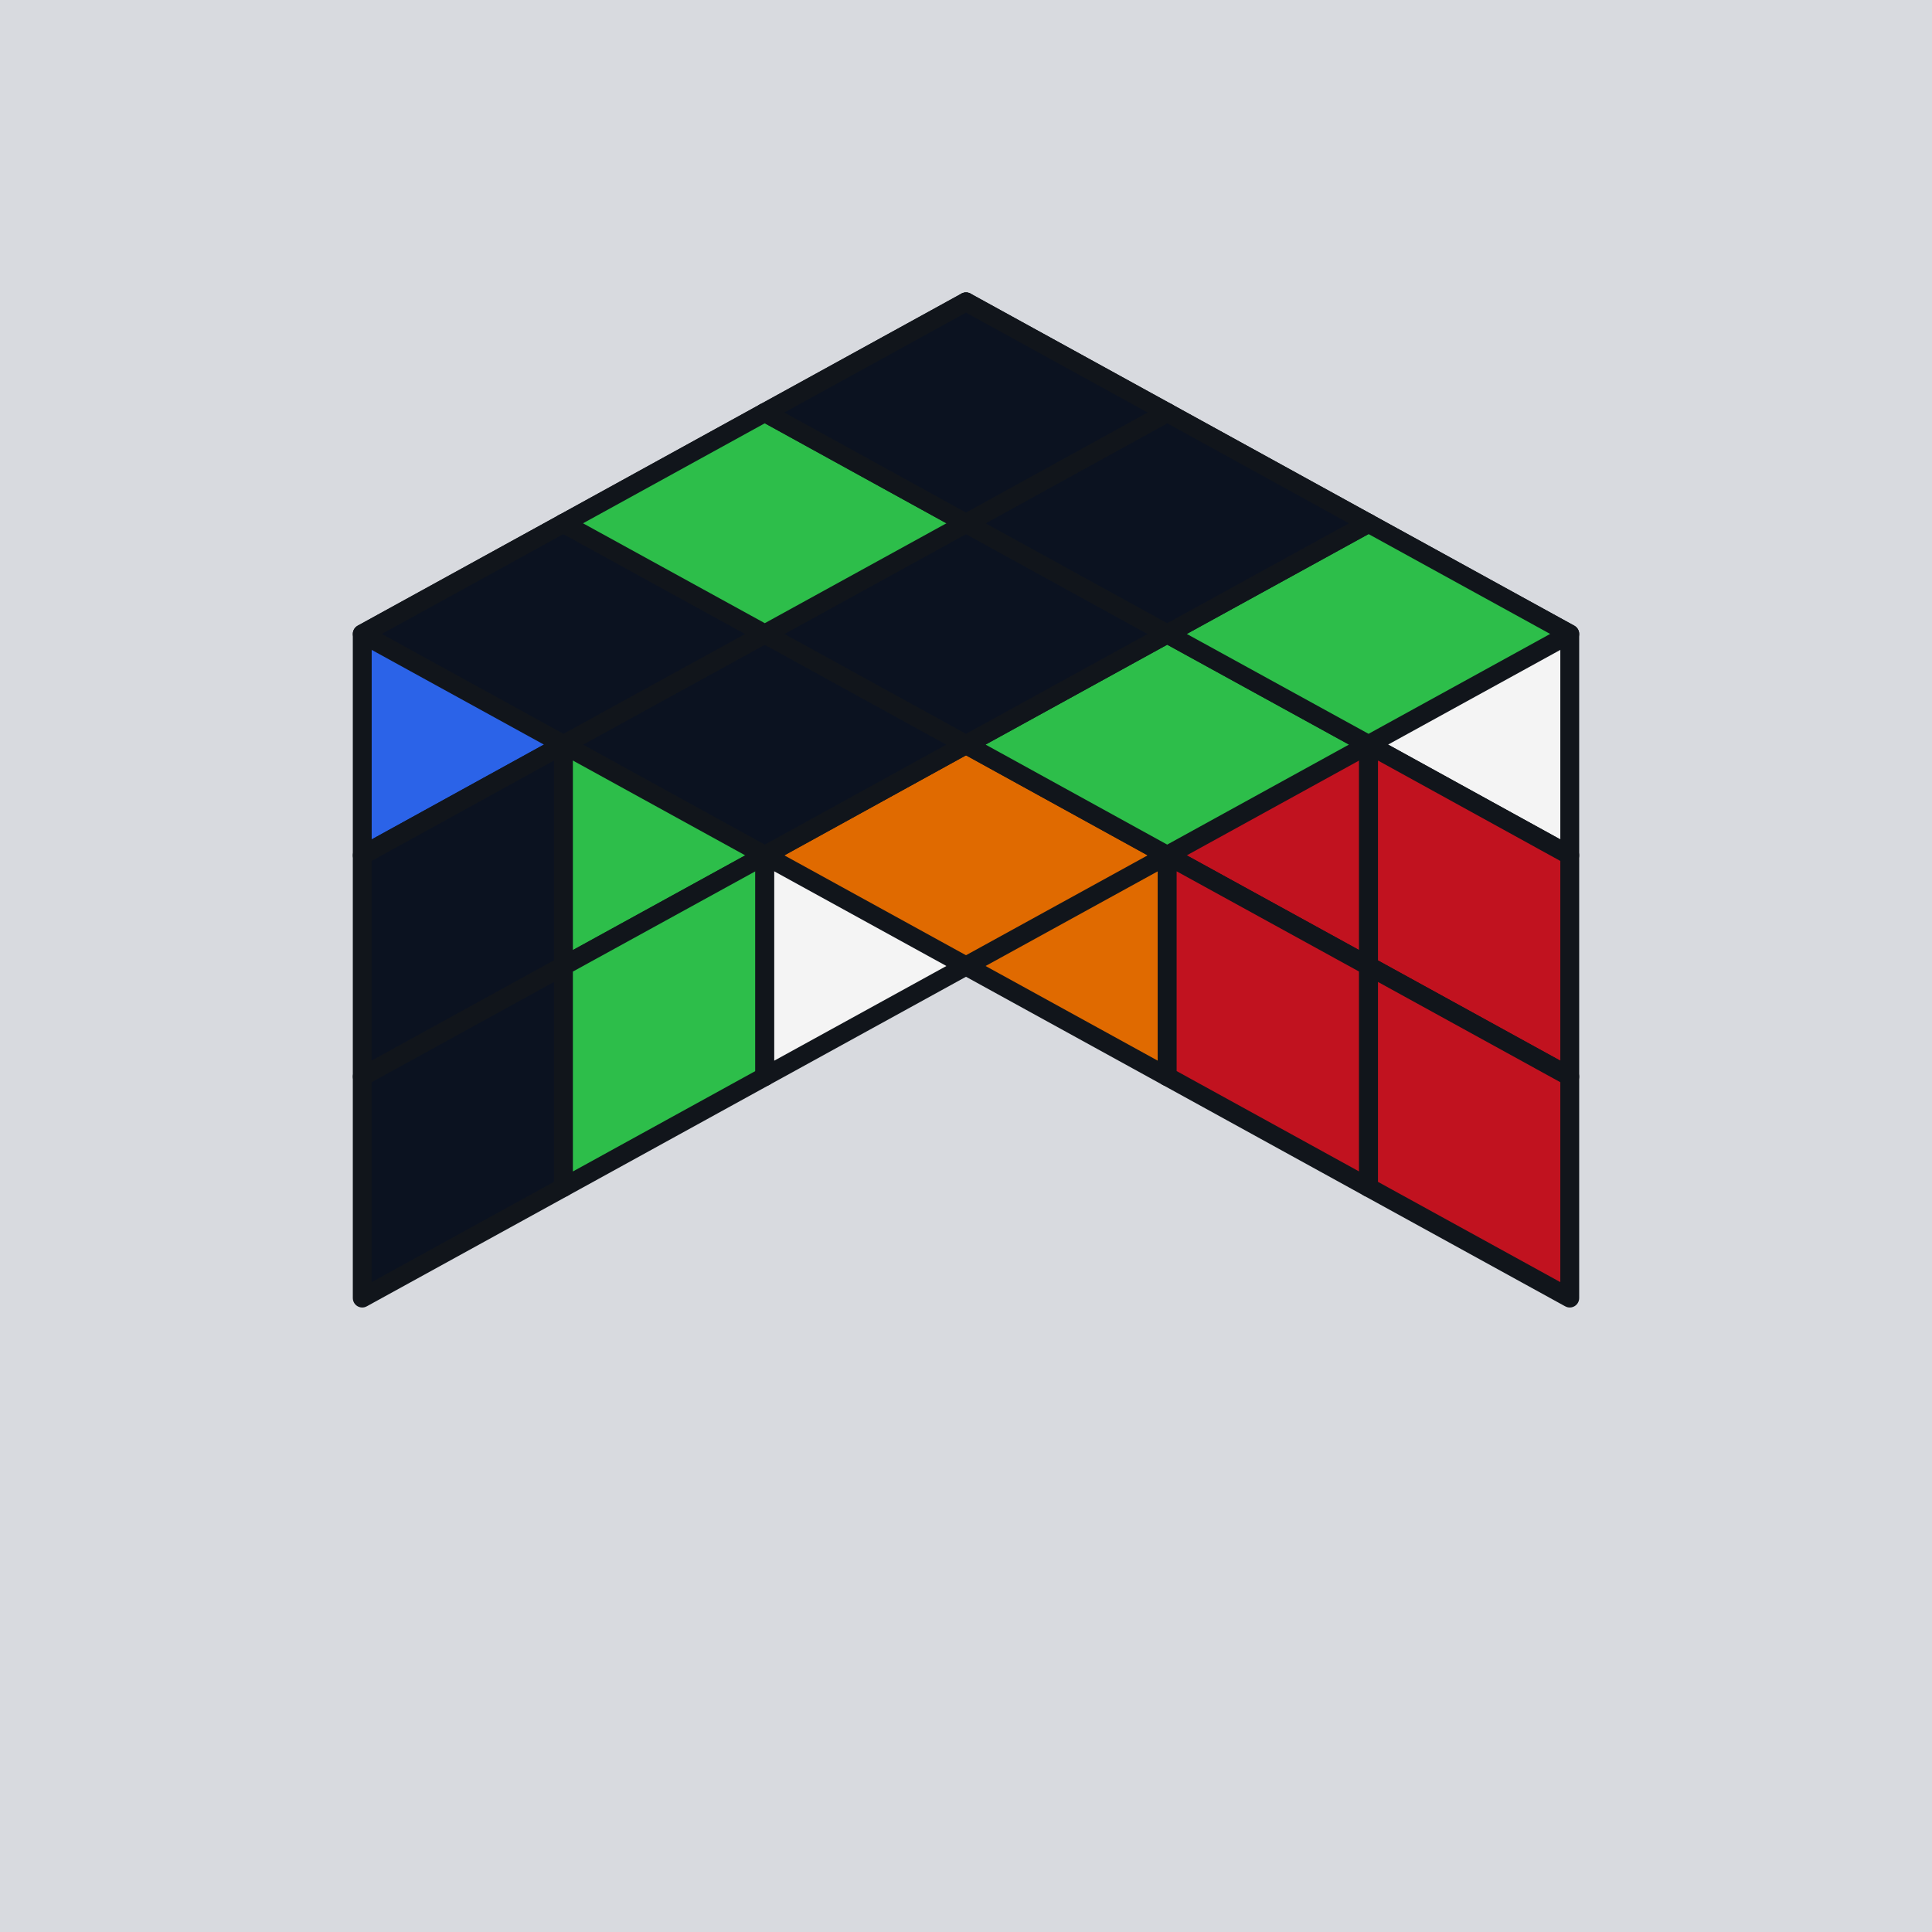
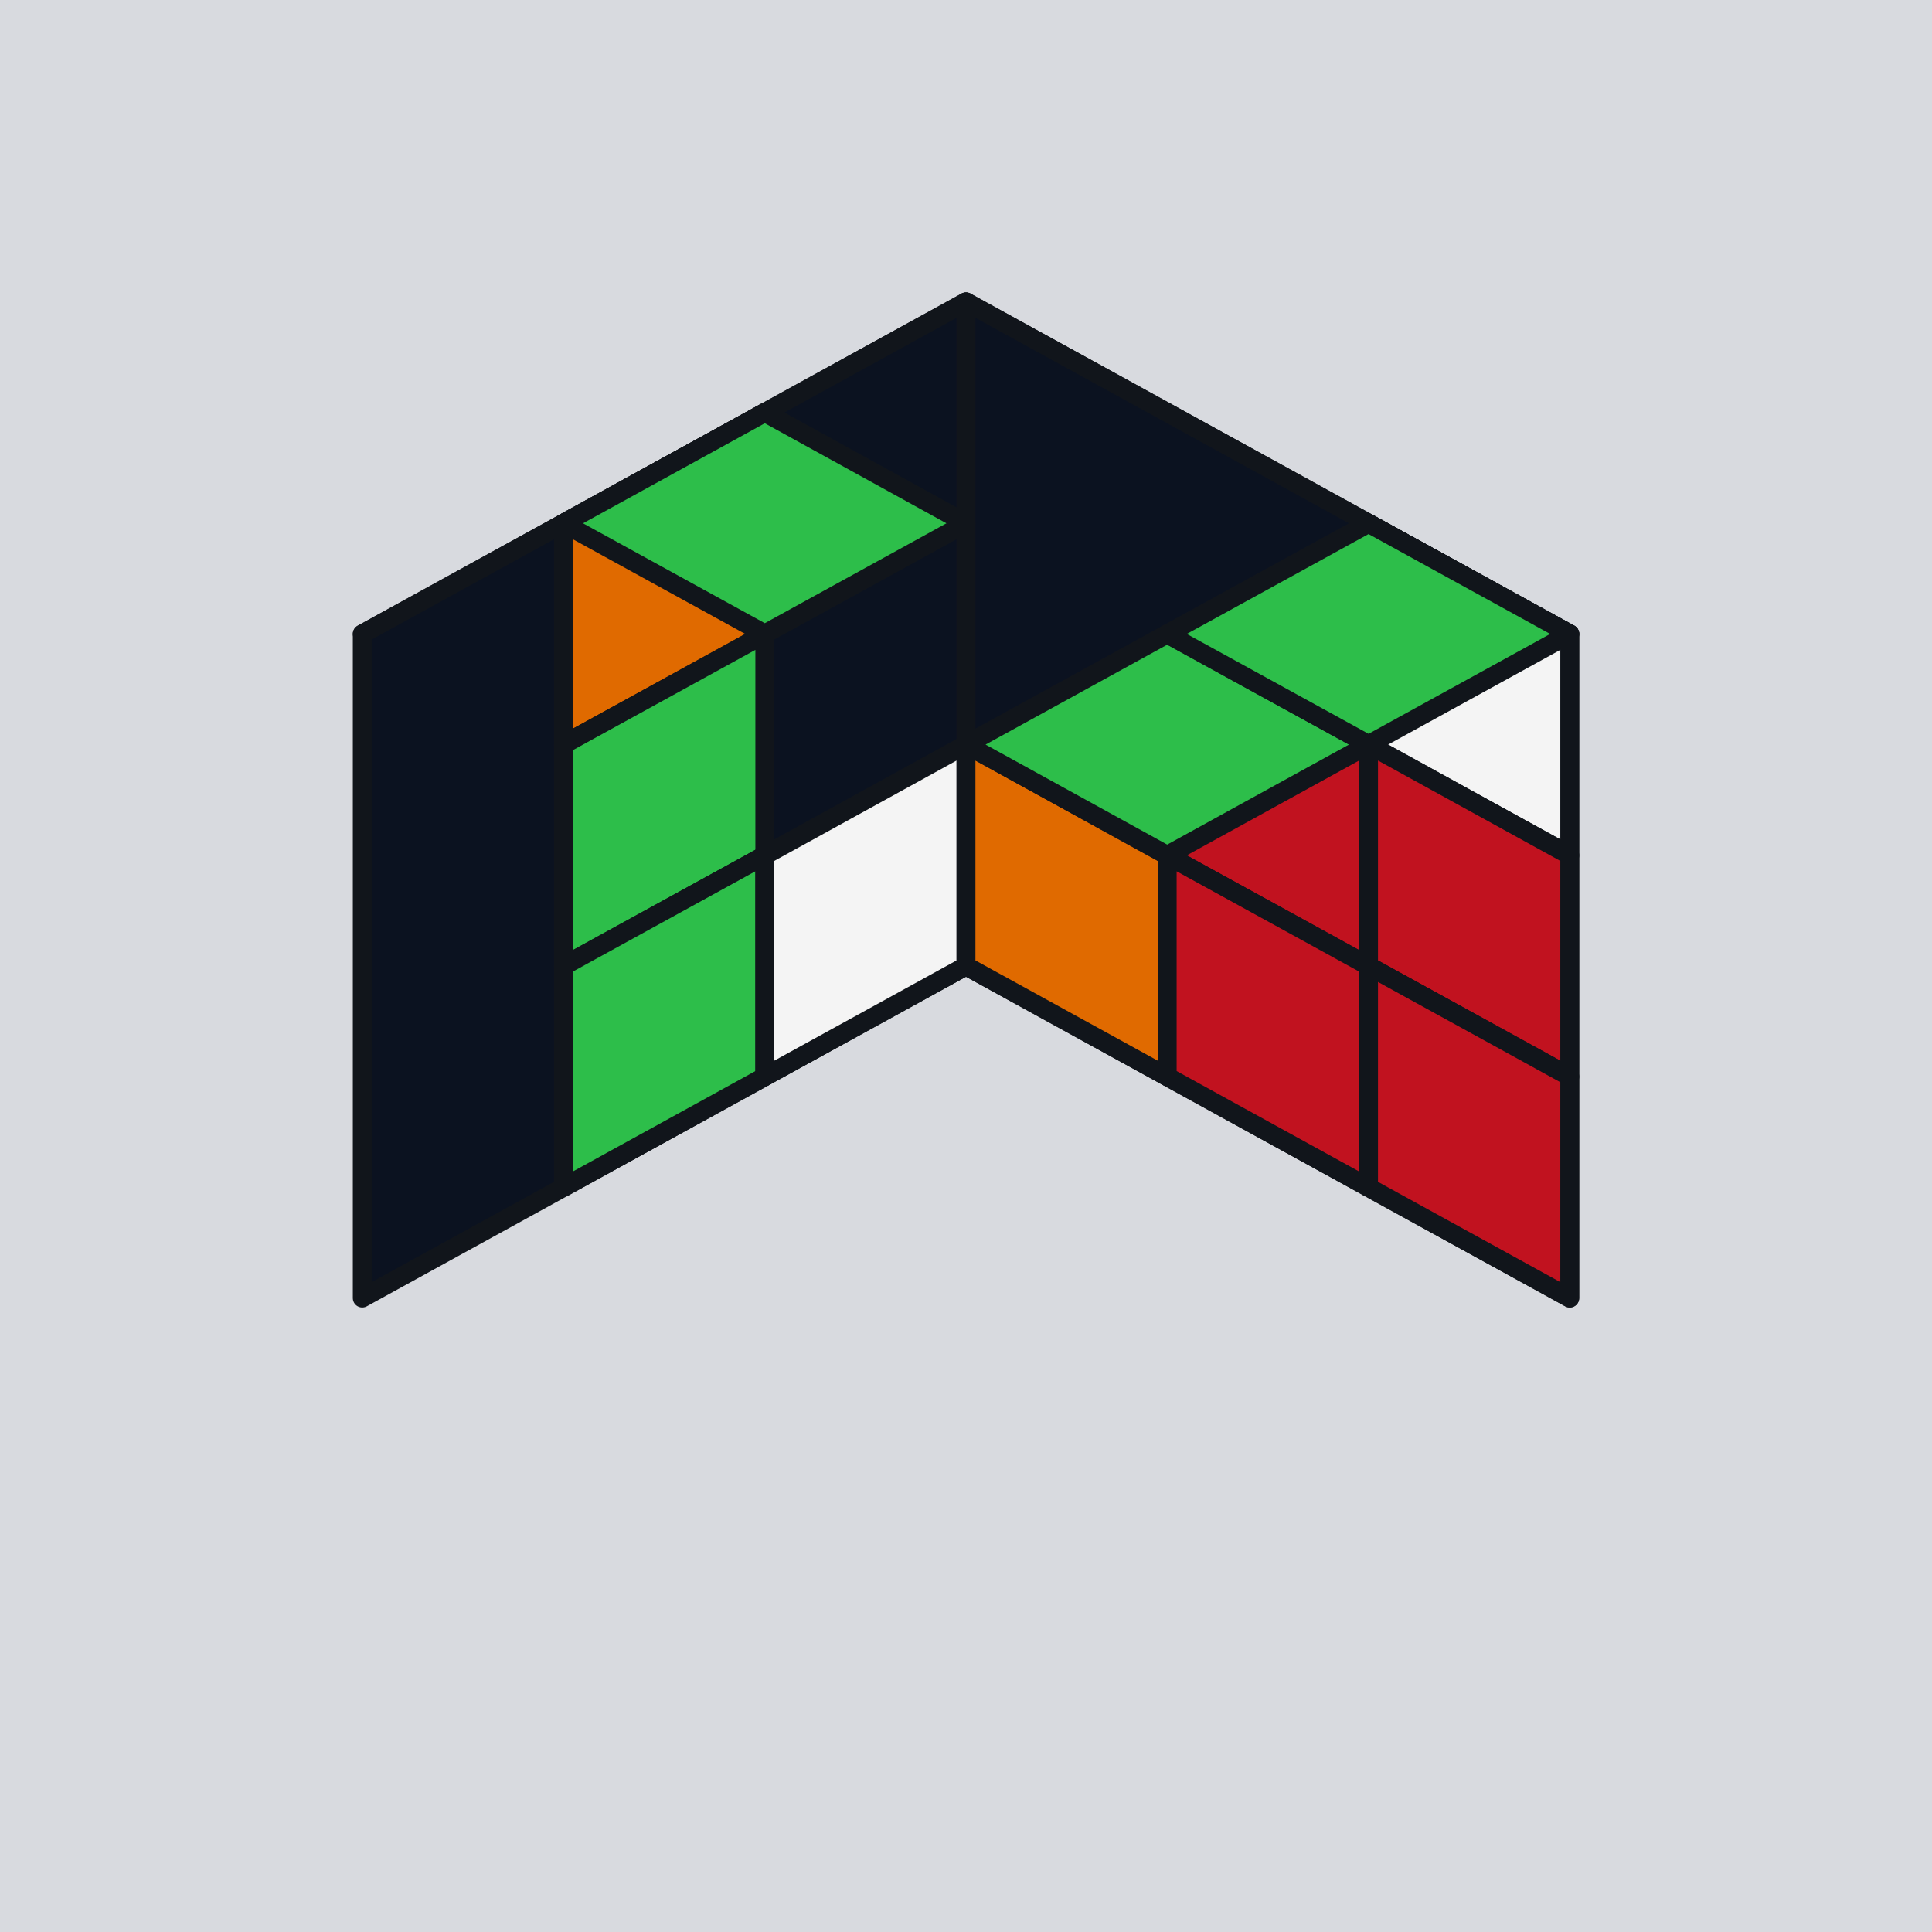
<svg xmlns="http://www.w3.org/2000/svg" viewBox="0 0 128 128">
  <rect x="0" y="0" width="128" height="128" fill="#D8DADF" />
-   <polygon points="24.00,42.00 37.33,34.67 37.33,49.33 24.00,56.67" fill="#2B63E8" stroke="#11151B" stroke-width="1.25" stroke-linejoin="round" />
+   <polygon points="64.00,64.00 104.00,42.00 64.00,20.00 24.00,42.00" fill="#0B1220" stroke="#11151B" stroke-width="1.25" stroke-linejoin="round" />
+   <polygon points="24.00,42.00 64.00,20.00 64.00,64.00 24.00,86.00" fill="#0B1220" stroke="#11151B" stroke-width="1.25" stroke-linejoin="round" />
+   <polygon points="64.00,20.00 104.00,42.00 104.00,86.00 64.00,64.00" fill="#0B1220" stroke="#11151B" stroke-width="1.25" stroke-linejoin="round" />
  <polygon points="37.33,34.67 50.67,27.33 50.67,42.00 37.33,49.33" fill="#E06A00" stroke="#11151B" stroke-width="1.25" stroke-linejoin="round" />
-   <polygon points="50.67,27.33 64.00,20.00 64.00,34.67 50.67,42.00" fill="#2B63E8" stroke="#11151B" stroke-width="1.25" stroke-linejoin="round" />
-   <polygon points="24.00,56.67 37.33,49.33 37.33,64.00 24.00,71.33" fill="#0B1220" stroke="#11151B" stroke-width="1.25" stroke-linejoin="round" />
  <polygon points="37.33,49.33 50.67,42.00 50.67,56.67 37.33,64.00" fill="#2DBE4A" stroke="#11151B" stroke-width="1.25" stroke-linejoin="round" />
-   <polygon points="50.67,42.00 64.00,34.67 64.00,49.33 50.67,56.67" fill="#0B1220" stroke="#11151B" stroke-width="1.25" stroke-linejoin="round" />
-   <polygon points="24.00,71.33 37.33,64.00 37.33,78.67 24.00,86.00" fill="#0B1220" stroke="#11151B" stroke-width="1.25" stroke-linejoin="round" />
  <polygon points="37.33,64.00 50.67,56.67 50.67,71.33 37.33,78.67" fill="#2DBE4A" stroke="#11151B" stroke-width="1.25" stroke-linejoin="round" />
  <polygon points="50.67,56.67 64.00,49.33 64.00,64.00 50.67,71.33" fill="#F4F4F4" stroke="#11151B" stroke-width="1.25" stroke-linejoin="round" />
-   <polygon points="64.00,20.00 77.33,27.33 77.33,42.00 64.00,34.67" fill="#E06A00" stroke="#11151B" stroke-width="1.25" stroke-linejoin="round" />
-   <polygon points="77.33,27.33 90.67,34.67 90.67,49.33 77.33,42.00" fill="#E06A00" stroke="#11151B" stroke-width="1.25" stroke-linejoin="round" />
  <polygon points="90.67,34.67 104.00,42.00 104.00,56.67 90.67,49.33" fill="#F4F4F4" stroke="#11151B" stroke-width="1.25" stroke-linejoin="round" />
-   <polygon points="64.00,34.67 77.33,42.00 77.33,56.67 64.00,49.33" fill="#2B63E8" stroke="#11151B" stroke-width="1.25" stroke-linejoin="round" />
  <polygon points="77.33,42.00 90.67,49.33 90.67,64.00 77.33,56.67" fill="#C1121F" stroke="#11151B" stroke-width="1.25" stroke-linejoin="round" />
  <polygon points="90.67,49.33 104.00,56.67 104.00,71.33 90.67,64.00" fill="#C1121F" stroke="#11151B" stroke-width="1.25" stroke-linejoin="round" />
  <polygon points="64.00,49.33 77.33,56.67 77.33,71.33 64.00,64.00" fill="#E06A00" stroke="#11151B" stroke-width="1.25" stroke-linejoin="round" />
  <polygon points="77.33,56.67 90.67,64.00 90.67,78.67 77.33,71.33" fill="#C1121F" stroke="#11151B" stroke-width="1.25" stroke-linejoin="round" />
  <polygon points="90.67,64.00 104.00,71.33 104.00,86.00 90.67,78.67" fill="#C1121F" stroke="#11151B" stroke-width="1.25" stroke-linejoin="round" />
-   <polygon points="64.00,64.00 77.33,56.67 64.00,49.33 50.67,56.67" fill="#E06A00" stroke="#11151B" stroke-width="1.25" stroke-linejoin="round" />
  <polygon points="77.33,56.67 90.67,49.33 77.33,42.00 64.00,49.33" fill="#2DBE4A" stroke="#11151B" stroke-width="1.25" stroke-linejoin="round" />
  <polygon points="90.67,49.33 104.00,42.00 90.67,34.67 77.33,42.00" fill="#2DBE4A" stroke="#11151B" stroke-width="1.25" stroke-linejoin="round" />
-   <polygon points="50.67,56.67 64.00,49.33 50.67,42.00 37.33,49.33" fill="#0B1220" stroke="#11151B" stroke-width="1.25" stroke-linejoin="round" />
-   <polygon points="64.00,49.33 77.33,42.00 64.00,34.67 50.67,42.00" fill="#0B1220" stroke="#11151B" stroke-width="1.25" stroke-linejoin="round" />
-   <polygon points="77.33,42.00 90.67,34.67 77.33,27.33 64.00,34.67" fill="#0B1220" stroke="#11151B" stroke-width="1.25" stroke-linejoin="round" />
-   <polygon points="37.33,49.33 50.67,42.00 37.33,34.67 24.00,42.00" fill="#0B1220" stroke="#11151B" stroke-width="1.25" stroke-linejoin="round" />
  <polygon points="50.67,42.00 64.00,34.67 50.67,27.33 37.33,34.67" fill="#2DBE4A" stroke="#11151B" stroke-width="1.25" stroke-linejoin="round" />
-   <polygon points="64.00,34.67 77.33,27.33 64.00,20.00 50.67,27.33" fill="#0B1220" stroke="#11151B" stroke-width="1.25" stroke-linejoin="round" />
</svg>
